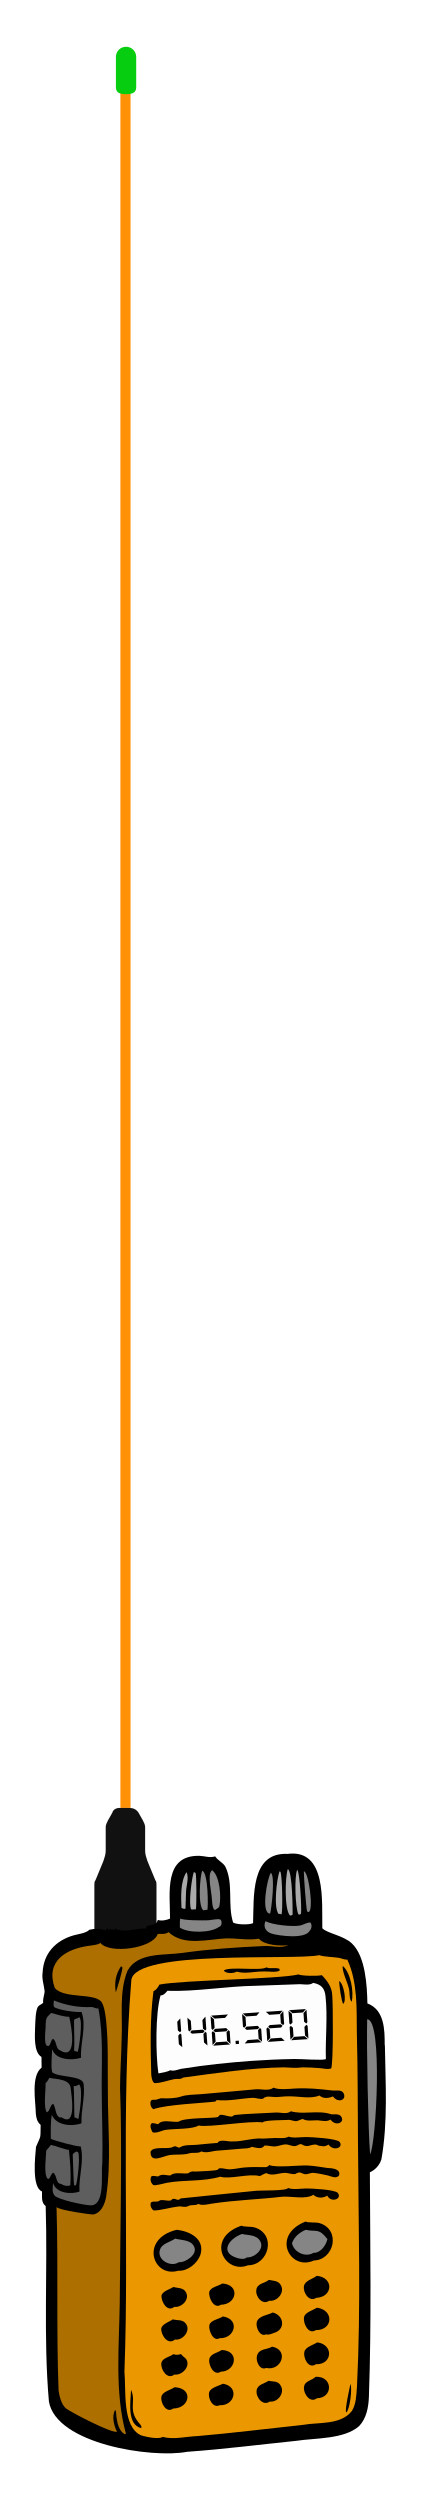
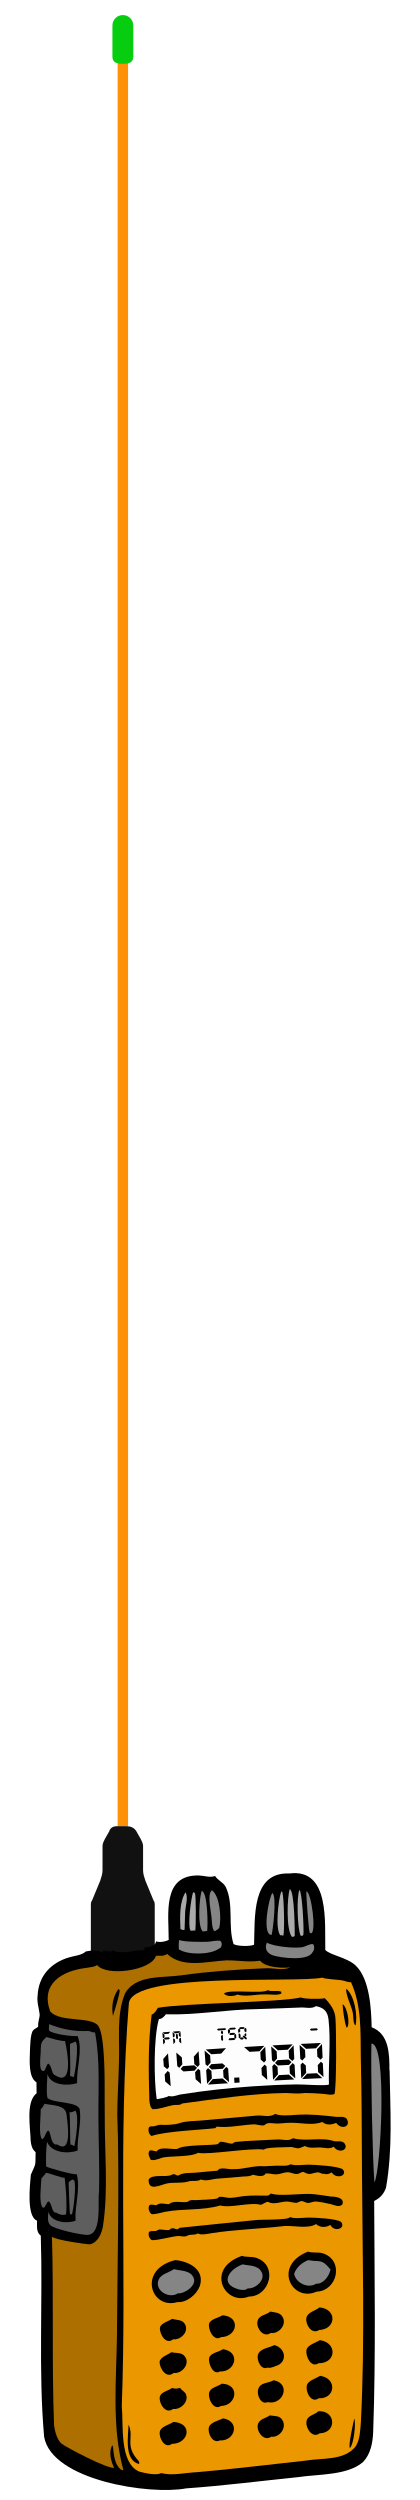
- <svg xmlns="http://www.w3.org/2000/svg" id="Layer_1" version="1.1" viewBox="0 0 700 4164.6" width="700" height="4165">
+ <svg xmlns="http://www.w3.org/2000/svg" id="Layer_1" width=".84in" height="5in" version="1.1" viewBox="0 0 60.504 360">
  <defs>
    <style>
-       .st0 { fill: #111; }
-       .st1 { fill: #fefdfd; }
-       .st2 { fill: #ff9106; }
-       .st3 { fill: #06cd0f; }
-       .st4 { fill: #606060; }
-       .st5 { fill: #ad6f00; }
-       .st6 { fill: #eb9700; }
-       .st7 { fill: #858585; }
-       .st8 { fill: #abaaaa; }
-       .st9 { fill: #5e5e5e; }
+       .st0 {
+         fill: #111;
+       }
+ 
+       .st1 {
+         fill: #fefdfd;
+       }
+ 
+       .st2 {
+         fill: #ff9106;
+       }
+ 
+       .st3 {
+         fill: #06cd0f;
+       }
+ 
+       .st4 {
+         fill: #606060;
+       }
+ 
+       .st5 {
+         fill: #eb9700;
+       }
+ 
+       .st6 {
+         fill: #ad6f00;
+       }
+ 
+       .st7 {
+         fill: #858585;
+       }
+ 
+       .st8 {
+         fill: #5e5e5e;
+       }
+ 
+       .st9 {
+         fill: #abaaaa;
+       }
    </style>
  </defs>
  <g>
-     <rect class="st2" x="200.6" y="136" width="16.9" height="2875.8" />
-     <polygon class="st4" points="183.6 3218.8 183.6 3247 238.2 3247 238.2 3213.1 183.6 3216.9 183.6 3218.8" />
-     <path class="st3" d="M210,156.7h0c-9.4,0-16.9-1.9-16.9-11.3v-50.8c0-9.4,7.5-16.9,16.9-16.9h0c9.4,0,16.9,7.5,16.9,16.9v50.8c0,9.4-7.5,11.3-16.9,11.3Z" />
-     <path class="st0" d="M187.4,3019.3l-7.5,13.2c-1.9,3.8-3.8,7.5-3.8,11.3v39.5c0,5.6-1.9,11.3-3.8,16.9l-13.2,32c-1.9,1.9-1.9,5.6-1.9,7.5v79q0,1.9,1.9,1.9h99.7q1.9,0,1.9-1.9v-79c0-1.9,0-5.6-1.9-7.5l-13.2-32c-1.9-5.6-3.8-11.3-3.8-16.9v-39.5c0-3.8-1.9-7.5-3.8-11.3l-7.5-13.2c-3.8-5.6-9.4-7.5-15.1-7.5h-16.9c-3.8,0-9.4,1.9-11.3,7.5Z" />
+     <rect class="st2" x="16.947" y="7.283" width="1.503" height="255.725" />
+     <polygon class="st4" points="15.436 281.415 15.436 283.922 20.291 283.922 20.291 280.908 15.436 281.246 15.436 281.415" />
+     <path class="st3" d="M17.699,9.124h0c-.836,0-1.503-.169-1.503-1.005V3.602c0-.836.667-1.503,1.503-1.503h0c.836,0,1.503.667,1.503,1.503v4.517c0,.836-.667,1.005-1.503,1.005Z" />
+     <path class="st0" d="M15.774,263.675l-.667,1.174c-.169.338-.338.667-.338,1.005v3.512c0,.498-.169,1.005-.338,1.503l-1.174,2.846c-.169.169-.169.498-.169.667v7.025c0,.113.056.169.169.169h8.866c.113,0,.169-.056.169-.169v-7.025c0-.169,0-.498-.169-.667l-1.174-2.846c-.169-.498-.338-1.005-.338-1.503v-3.512c0-.338-.169-.667-.338-1.005l-.667-1.174c-.338-.498-.836-.667-1.343-.667h-1.503c-.338,0-.836.169-1.005.667h.018Z" />
  </g>
  <g>
-     <path d="M640.9,3406.9c.1-25.9-.5-58.8-28.8-69.4-.6-29.5-3.1-78.1-25.7-99.8-13.9-13.4-41-16.7-49.4-25.4-1.1-43.1,8-132.6-58.1-123.9-62-2.8-55.6,72.4-57.3,115.4-6.4,2.9-26.5,2.7-33.2-1-9.6-29.6.9-64.6-12.9-93-4-7.3-13.1-10.6-17-17.3-8.9,3-17.3-.6-26.2-.9-60.1-1.3-48.9,62.4-49,104.5-4.7,2.5-15.1,4.6-20.3,2.2,0,.1-.1.3-.2.4-2,9-12,8-19,10v4c-17-1-36,8-52,0,0,0-1,2-2,3-1-1-1-2-2-3,0,1-1,2-1,3l-3-3c-1,1-1,2-2,3-1-1-2-3-3-3s-2,3-3,3c-8-3-17.9-3-26.8-1,0,0,0,0,0,0-5.8,6-18.5,7.1-26.4,9.4-29.9,8.6-50.1,30-51.6,61.8-1.6,10.4,2.1,20.6,3.3,30.8.1,6.1-3.1,11.6-2.4,19.8-2.3,2.3-6.2,3.6-8.2,6-4.7,5.6-4.8,26.8-5.2,34.2-.3,13.9-2.8,41.9,10.6,50l.2,17.7c-18,14-10,55.6-9.6,76.9.8,7.4,2.1,13.4,8,18.6-.6,23.8,1.3,15.8-7.7,36.5-1.2,14.9-7.7,67.6,10,74.4.3,8.6-1.8,18.4,6.1,24.3,3.5,108.4-4.1,217.7,5.4,325.7,12.1,70.8,171.4,94.9,230.2,83.7,60.6-4.3,120.9-12,181.3-18.2,32.3-5,80-2.4,105.3-24.6,12.3-13,15.6-31.4,16.3-48.7,4.4-124.6,2.1-249.4,1.6-374.1,9.5-4.6,15.8-11.5,19.2-21.6,11.1-62.4,6.8-127.1,5.8-190.3Z" />
-     <path class="st6" d="M531.9,3257c5,2.7,25,3.2,32.3,4.5,4.7.8,9.7,3.5,14.4,2.9,17.4,37.7,15.4,80.9,15.9,121.6,1.6,61.4,1.5,122.5,1.9,183.8.7,135.4,5.1,271-1.7,406.3-1,13.2-1.2,28.7-8.4,40.3-18.6,23.8-54.6,18.5-81.4,23.2-54.3,5.8-122,14.2-175.9,18.7-19,.7-39.6,6.3-58,1.4-7,4.6-27.9-.2-35.7-2.5-32.3-14.1-25-76.4-28-106,8.1-217-5.9-436.9,11.5-652.7,6.4-51.1,271-32.3,313.4-41.4Z" />
-     <path d="M497.1,3289.2c5.4,2.6,32.4,3,39,1.2,9,9.2,16.9,19.8,17.4,33.4,1.4,15.7,1.9,113.1-1.7,121.9-6,2.3-12.8,0-19.1-.4-9.3-.7-19.1-1.3-28.4-1.3-10.5,1.5-21,.5-31.6,0-55.6.8-112.9,9.7-167.6,17-4.1,3.7-10.1,1.6-15.1,2.7-10.9,2.2-21.2,6.5-32.5,6.6-4.3-2.3-4.9-9.5-5.5-13.9-1.3-46.4-2.3-93.3,3.7-139.4,4.4-1.4,8-7,9.9-10.9,40.4-7.7,200.3-9,231.6-16.9Z" />
-     <path class="st1" d="M522,3303.3c13,2.6,18.9,8.7,20.3,22.2,3.8,34.6-.4,69.9.6,104.7-4.8,2.8-43.4-.5-53.1-.1-24.1.4-48.1,1.5-72.2,3.2-37.6,2.8-75.2,6.7-112.5,12.7-7,.6-14.8,5.2-21.6,2.8-4,2.7-13.8,4.2-18.8,5.2l-.9-.6c-4.3-29.5-5.3-98.5,3.7-129.3,4.6.4,8.8-4.3,11.3-7.6,48.1,1.6,98.9-7.8,147.5-8.4,0,0,69.2-2.5,69.2-2.5,8.5-.9,19,2.9,26.4-2.3Z" />
-     <path d="M455.7,3477.8c8.1,4,26.1,2.1,35.2,1.5,22.8-1.3,40.7.8,63.2,3.3,5.6.6,12.6-1.5,17.2,2.8,8.3,11.7-7.1,19.9-16.7,7-7,3.2-16.4,4.2-22.4-1.5-15.2,6.3-34.9,1-51.3,1.4-7.4-.2-14.7,1.2-22.1,1.2-6.8,0-15.2-2.9-20.4,2.6-3.9,1.8-12.8-1.6-17.4-1.3-20.4,1-39.3,5.9-59.9,3.7-.5.5-1.9,2.2-2.4,2.5-19.7,2.5-80.8,4.8-103.2,12.7-4.4-2.8-6-9.1-4.2-13.9,1.5-2.1,4-1.9,6.4-1.7,4.4,0,8.4-2.9,12.4-2.6,7.9.7,23.3,0,30.9-2.7,10-3.5,23.2-3.2,33.8-4.1,24.9-1.9,66.4-6.1,90.9-8.1,10.1-.9,21.7,3.6,30.4-2.9Z" />
-     <path d="M484.6,3517.2c20.2,6,46.6-2.4,67.1,5,5.4.5,11-1.2,15.7,2.5,9.3,11-8.4,18.7-16.7,6.3-6.6,4.3-14.4,1.7-21.6,1.2-8.5-.2-17.5,2.1-25-2.3-12.4,4.6-7.8,4.7-21.8,1.6-3.9.5-43.8,0-44.5,4.3-20.7-3.5-91.2,8.9-107,5.1-9.2,6.3-40.1,5.3-52.5,7-8,.3-16.2,6.5-24,4.4-2.4-4.4-5.6-10.6-1.8-15,3.4-1.2,7.6,1.1,11.2,1.4,6.3-9,24.1-2.5,34.1-4.2,8.5-7.2,59.8-5.3,65.2-7.8,1-.6,2.5-2.7,3.5-3.6,5.8-.5,11.1,2,16.8,2.8,5.1.7,3.7-1,7.5-2.5,16.7-2.1,50.6-2.9,68.6-4.1,8.3-.5,18,3.5,25.3-2.1Z" />
-     <path d="M480.5,3559.4c8.2,3,20.9.6,29.8.7,9.2.1,48.9,2.3,55.2,7.8,8,10.1-10.5,16.5-18.1,4.7-3.7,2.2-8,4-12.2,2.2-3.9.9-6.5-2.2-10.2-2.3-11.1,1.1-12.2,5.7-23.2-.6-4.2-.2-5.9,2.7-9.7,3.2-5.6.8-10.3-2.6-15.8-2.7-6.2-.1-12.1,3.1-18.3,3.4-6,.3-11.8-2.2-17.8-1.3-3.7,7-14.5,3-20.7,1.9-4.5,2.9-9.9,2.6-15.1,2.9-13.2,1.4-26.5,2.1-39.7,3.3-9.5,0-20.1,5.2-29.2,1.5-5,3.5-12.4,1.8-18.1,2.6-11.2,3.9-23.6,1.8-35.2,3.5-11.2,1.8-31.9,14.6-31.4-5.7,5.2-10.3,29-2.9,37.7-8.1,4.4-2.6,6.4,1.3,10.3,1.4,7.7-5.3,18.8-3.9,28-4.7,11.9-1,23.7-2.5,35.7-3.2,3.9-7.1,17.7-1.6,25.1-2.5,17.1.5,33.4-6.2,50.5-4.7,6.9-.1,13.7-.9,20.6-1,5.8,0,17.4,1.2,22-2.3Z" />
-     <path d="M294.4,3714.7c22.2,2.2,47.4,15.4,39.5,41.6-5.1,14.2-21.3,27.6-36.7,26.5-42.7,12.7-65.1-53.1-2.8-68.2Z" />
-     <path class="st7" d="M291.9,3729.3c9.7,3,25.9,1.5,31.3,13.1,7.2,12.8-14.2,27.3-25.3,26.2-12.6,8.9-35.7-2.9-31.8-19.3,2.6-12.1,17.4-13.9,25.8-20Z" />
-     <path d="M448.8,3606.7c9.6,5,49.4.2,63,.8,11.9.5,23,2.7,34.7,4.3,7.5,0,22,1.9,18.2,12.6-5,5.6-12.6,1.2-18.6-.3-7.3-1.7-16.4-3.6-23.8-4.3-4.5-.4-9.2,2.4-13.7,2.4-8.1-1.7-7.8-5.6-16.5-.6-4.4,1.2-11.9-1.7-16.7-1.8-9.7-.2-21.7,5.8-30.6.8-2.7-1.5-9.1,4-12.4,4.5-17.3-4.7-49.6,5.9-65.5,1.1-28.7,8.5-59.9,4.8-89.1,10.2-3.9.7-19.8,5.4-22.5,3.6-4-3.2-6.1-10.1-2.9-14.5,3.1-1.5,7.5.2,11,.3,6.6-5.1,13-1.6,20.6-1.7,6.3-6.6,21.4-2,29.8-3.7,4.6-3.7,6.7-3,12.5-2.8,7.1-.3,30.7-1.2,35.6-2.7,1.9-.6,1.7-2.6,4.5-2.8,5.5-.3,11.2,2,16.8,1.8,7.6-.3,15.6-2.3,23.2-3,12-1.1,23.6-.8,35.7-.6,3.4,0,4.4-1.4,6.8-3.7Z" />
-     <path d="M479.8,3645c8.4,3.3,21.6.8,30.5.8,9.1,0,46.1,1.7,52.3,7.2,8.3,10.3-11.2,17.3-17.4,4.7-7,4.5-17,4.7-23.1-1.4-12.6,8.2-36.2,2.2-51.5,3.2-39.3,4.6-79.5,5.6-118.7,11.7-5.6,1-16.2,3.5-21.3.3-5.5,3.5-11.7.7-16.9,3.6-5.2,2.9-11.1,0-16.6.7-12.1,1.3-30.4,6.9-41.2,6.6-4.1-2.8-6.4-8.6-4.4-13.3,3.4-2.4,6.8-.9,10.8-1.6,2.3-.4,4.1-2.3,6.5-2.4,4.8-.2,10.9,1.7,15.5.8,7.5-7.8,10.2,3.3,16.6-3.5,39.3-3.9,80.8-8.5,121.1-12.3,9.5-1.7,55.2.4,57.9-5.1Z" />
-     <path d="M402.1,3707.8c5.2,2.4,15.8.9,22.7,3.1,36.3,11.8,22.8,62.7-11.7,62.9-38.9,15.6-71.6-45.1-11-66Z" />
-     <path class="st7" d="M403.2,3721.6c10.3,2.5,24.5.8,30.5,12.4,7.2,13.1-10.2,27.6-22.5,26.6-3.4,3.7-10.8,2.5-15.2,1.3-31.2-9-14.7-32.7,7.2-40.3Z" />
-     <path d="M509,3700.9c5.1,2.5,16.8.6,23.6,2.7,35.7,11.2,24.1,61.2-9.7,62.2-39.7,18-71.9-41.9-13.8-64.9Z" />
-     <path class="st7" d="M509.2,3714.7c19.2,3.9,21.3-3.4,36.3,15.4-2.4,10.5-11.4,23.5-23.3,22.9-13.1,8.3-33-1-35.7-16.2,4.1-10.9,12.3-17.6,22.7-22.1Z" />
-     <path d="M528.2,3844.4c28.7,4,26.7,37.7-2.1,37.4-12.2,8.4-21.7-11.8-19.5-21.9,1.7-7.8,15.4-11.5,21.6-15.5Z" />
-     <path d="M290.9,3976.9c32.3,1.6,25.2,35.4-2.4,35.5-11.3,8.8-21.6-9.8-19.6-19.7,1.7-8.6,15.5-11.1,21.9-15.8Z" />
-     <path d="M527.7,3791.3c28.9,2.7,27.1,35.5-.8,36.7-11.6,7.8-22.2-8.5-20.6-19.1,1.4-9.7,14.6-12.1,21.3-17.5Z" />
-     <path d="M526,3959.5c28.8-1.2,29.6,35.2,1.9,35.8-11.2,8.9-22.6-7.6-21.5-18.2.8-11,13.2-11.2,19.5-17.6Z" />
-     <path d="M447.9,3798.1c6.9,1.5,15.5,1.1,19.6,8.2,8,12.4-5.6,28.5-19,26.5-11.2,8.2-23.1-6.9-21.5-17.9,1.4-11.3,13.9-10.8,20.9-16.8Z" />
-     <path d="M288.9,3921.8c3.8,1.8,8.9,1.1,12.8-.1,2,3.5,6.5,5.4,8.8,8.9,7.1,12.2-7.6,27.1-20.1,25.2-11.5,9.4-23-8.3-21.6-19,1.2-8.5,14.1-10.3,20.1-15Z" />
-     <path d="M528.6,3902.2c27.9,3.8,25.2,37.4-2.3,36.4-12.1,8.9-21.9-10.9-19.1-21.1,1.8-7.6,15.2-11.3,21.3-15.2Z" />
-     <path d="M454.4,3852.4c19,4.7,21.9,28.6,1.8,34.1-3.5,1.4-9,3.8-12.7,2.3-10.7,5-18-12.2-15.7-20.7,3.5-10.6,18.6-11.2,26.6-15.7Z" />
-     <path d="M447.4,3966.3c6.9,1.4,15.5-.2,19.8,7.3,8.3,12-4.1,29-17.8,27.2-11.6,8.3-23.9-7.7-21.8-19,1.7-9.6,13-10.8,19.8-15.6Z" />
-     <path d="M453.4,3909.3c28.9,5.7,15.2,41.2-9.9,35.5-10.7,4.9-18-11.8-15.3-20.5,3.4-12.3,16.7-9.5,25.2-15Z" />
-     <path d="M287.9,3863.9c7.3,2,16.6-.2,21.7,7.1,8.9,11.6-5.1,28.5-18.2,26.5-11.7,10.1-23-7.3-22.9-18,1.2-7.9,13.5-11.4,19.3-15.6Z" />
-     <path d="M369.4,3914.9c30.5,1.1,23.6,35.9-1.5,36.1-11.4,8-21-11-19.2-20.7,1.6-9.4,14.1-10.6,20.6-15.4Z" />
-     <path d="M370.1,3804.1c30.5,1.8,24.6,35-2.1,35.4-11.4,8-21.2-12.1-19.3-21.5,1.9-7.7,15.6-9.8,21.5-13.8Z" />
-     <path d="M371.6,3971.1c27.9,4.8,19.5,37.1-5.6,35.8-11.6,5.8-20.5-12.4-17.4-21.9,2.6-7.6,16.6-10.7,23-13.9Z" />
-     <path d="M371.3,3859c29.5,4.6,19.8,37.4-5.4,36.2-10.6,6.6-18.8-13.3-17.1-21.7,1.8-8.5,16.2-9.9,22.4-14.5Z" />
-     <path d="M288.8,3809.9c7.1,2.1,17.3.8,21.2,9.3,6.3,11.9-7.8,25.5-19.6,23.8-11.6,9.7-22.2-8.6-21.3-18.9,1.6-7.2,14-10.3,19.7-14.2Z" />
-     <path d="M444,3277.4c5.6,3.2,15-.4,21.7,2.5v3.1c-7.4,3.5-18.2.7-26.3,1.3-14.6-.4-30.9,4.5-45,.2-4.7,3.2-18.7,3.7-21.5-1.9,10-7.2,61.2,1.3,71-5.2Z" />
-     <path d="M571.1,3275.1c13.3,11.5,18.5,43.1,15,59l-.9.2c-4-6.4-2-15.3-4.2-22.5-2-9.1-11.7-28.6-9.9-36.6Z" />
-     <path d="M218.4,3981.4c9.4,21.3-7.2,33.2,15.9,58.4,1.4,2.1,1.5,2.9,1,5.3-24.5-6.2-17.6-44.6-17-63.7Z" />
-     <path d="M565,3300.3c7.2,3,13.3,33.8,6.6,38-3.2-6.7-6.3-29.7-6.6-38Z" />
-     <path d="M583.9,3971.4c3.2,7.2-1,42.6-6.9,47.5l-.4-.2c-2.2-4.8,5.7-40.1,7.3-47.3Z" />
-     <path class="st5" d="M280.7,3218.6c25.4,24,65.3,12,96.3,10.5,18.8-.2,35.4,3.5,54.5.6,8.2,11,37,12.5,49,10.7-13.2,5.9-26.6.8-40.2,1.5-45.7,2-91.4,5.1-136.8,11.5-30.2,4.3-73.9-1.4-91,29.5-14.4,35.4-8.1,74.8-9.8,112.1-.5,28-2.6,56.2-2.7,84.2,3.9,93.8-.1,262.1-.5,357.9-1,72.5-8.7,147.4,10.3,217.5l-2,.5c-12.2-6.7-13.7-26.1-14.7-38.4-.3-.9-.6-1.1-1.3-1.7-6.1,10.4-1.9,26,3.1,36.1-9.1,2.8-76.9-32.5-85.3-39.1-7.5-6.9-10.7-20-12-29.7-3.9-101.7-.4-203.7-3.4-305.5,5.3,5.5,56.6,12.4,60.8,12.4,13.4-2.3,19.3-16.8,21.7-28.7,9.1-59.1,2.7-119.7,3-179.2-.6-37.4,1-75.5-2.7-112.8-.9-9.3-2.8-26-8.1-33.8-13.3-15.2-61.3-4.5-77.6-22.8-16.1-44.9,18.8-65.7,58.5-70.6,5.4-1,13.2-1.2,17.5-4.6,15,19.1,87.5,9.1,95.2-14.5,2.1-1.7,12.1,1.5,18.2-3.4Z" />
-     <path d="M201.6,3275.7c1.1.4,1.6.9,2.3,1.7.3,6.9-8.8,34.5-10.9,41.8-2.7-16-.4-30.1,8.6-43.6Z" />
-     <path class="st9" d="M89.8,3332.5c20.1,8.3,41.6,12.1,63.3,11,4,.3,6.6,3.2,10.8,2.2,8.8,46,5,93.6,5.6,140.3.2,39.1,1.9,78.3,1,117.4-2.7,17.8,6.1,74.4-22.1,70.3-9.5-.4-51.6-9.4-57.2-15.8-5.1-5.8-3.3-14.3-2.8-21.4,4.8,17.4,30.1,19.5,44,14.5-1.6-24.9,8.2-50.6,2-75.4-4.9,1.3-45.8-10-49.7-12.6-.3-13.5-.4-26.8,1.5-40.2,6.8,18.2,34,20.3,49.6,14.4-1.1-22,6.3-43.4,3.5-65.7-2-14.4-42.6-10.3-52.4-19.4-2.4-10.3-.3-27.6,0-38.6,5.4,18.6,33.3,19.3,48.1,14.5-1.4-24.9,9.6-52.7.8-76.3-8.3,1.1-39.2-3.1-45.9-8.4-1.3-3.3-.5-7.3-.1-10.7Z" />
-     <path class="st7" d="M611.7,3364c26.4-1.2,15.1,207.5,4.9,224.8-3.1-35.2-6.1-181.3-4.9-224.8Z" />
-     <path class="st9" d="M82.3,3461.5c11.9,2.7,34.2,1.4,35.5,17.6,1.3,11.6,10.2,65.3-15,48.3-10.3,1.9-9.8-15.8-13.6-22l-1.6-.3c-4.4,3.4-4.3,11.4-9.4,13.9-6.3-7-1.8-38.1-2.3-48.7,2.8-2.1,4.7-5.9,6.4-8.9Z" />
-     <path class="st9" d="M85.4,3353.4c8.7,2.4,21,6.4,29.9,6.4,3.4,13.8,14.8,74.5-15.4,55.8-7.4-2.7-5-14.6-11.5-19.2-3.9,2-3.3,8.8-7.3,12-10.2,2.2-4.3-29-5.1-35.5.4-10.8,1.6-12.4,9.3-19.6Z" />
-     <path class="st9" d="M84.7,3573.3c6.7,1,25.7,8.5,30.1,8.1,2.1,20,3.8,39,2.3,59.1-4.5,2.1-11.3.7-15.1-2.3-9.5,0-6.7-14.7-13.4-18.7-3.8,1.9-3.9,7.8-7.7,10.4l-1.8-.5c-6.5-7.6-2.4-36.4-2-47.1,2.8-2.6,5.2-6.1,7.6-9.1Z" />
-     <path class="st7" d="M442.4,3200.4c10.8,6.4,45.3,9.7,57.8,7.3,4.9-.9,12.8-6.2,17.2-4.7,2.6,3.8,1.9,9.9-1.2,13.1-7.3,14.7-50.4,8.9-63,5.3-10.1-2.9-15.4-11.1-10.8-21.1Z" />
-     <path class="st7" d="M300.3,3196c6,3.5,37.7,3.3,46.3,3,4.5-.2,16.4-2.9,20.1-1.4,4,1.7,3,11.7-1.5,12.2-13.7,10.5-51.3,11-65.5,1.4-.1-5.1-.4-10.1.6-15.1Z" />
-     <path class="st7" d="M353.4,3115.6c13.1,9.6,15.3,45.1,12.1,59.7-1,3.6-4.5,4.3-7.1,6.5l-2-.9c-2.8-4.9-2.9-11.6-3.4-17.1-.1-10.5-8.5-41.8.3-48.2Z" />
-     <path class="st7" d="M336.8,3116.6c10.1,1.8,10.2,60.6,8.7,65.1-2.2-.4-4.7.5-6.9.7-9.3-8.5-5.4-56.3-1.8-65.8Z" />
-     <path class="st8" d="M479.5,3113.8c7.8,3,8.1,69.6,8,76-1,.7-3.2,1.3-4.4,1.4-9.9-11-7.8-65.7-3.7-77.4Z" />
-     <path class="st7" d="M451.3,3119.9c7.5,5.8.9,59.6-1.2,67.9-16.2.8-4.7-60.4,1.2-67.9Z" />
-     <path class="st8" d="M465.6,3117.4l1.8.9c2.9,9.5,3.8,65.5,1.6,71l-2.9-1.1-1.8.5c-9.1-10.5-3.1-58.7,1.3-71.2Z" />
-     <path class="st9" d="M132,3360.4c6.8,4.7-.6,53.9-2.7,58.1l-2.8-1.4c-1.6.1-1.7.2-3-.8,1-17.1-.3-34.3-.1-51.4,2-2.3,6.2-2.1,8.7-4.5Z" />
-     <path class="st9" d="M131.9,3472.5c6.9,7.3.7,48.2-1.2,56.9l-1.3.4-3-2h-2.3c-.6-1.3-.4-45.5-1.4-52.9,2.9,1.2,6.6-.9,9.1-2.4Z" />
-     <path class="st8" d="M322.9,3118.6c1.1.4,2.1,1.1,3,1.7,1.7,4.8,1.7,55.5.4,60.6-2.8-.7-5.2.9-7.9-.2-4.5-8.8.9-52,4.5-62.1Z" />
-     <path class="st8" d="M495.1,3114.9c4.5,3,7.6,65.3,6.4,72.6-.5,2.1-2.8,2.3-4.5,1.5-5.2-11.5-6.8-62.7-1.9-74.1Z" />
-     <path class="st7" d="M506.2,3117.5c8.1-.4,17.1,67.8,7.5,67.8l-2-1c-1.6-3.5-5.7-59.7-5.5-66.8Z" />
-     <path class="st8" d="M310.6,3118.8c5,8.6-.7,23.8-.7,33.7-.5,9.1-.3,18.2-.9,27.2-2,.7-4.9-.2-6.7-1.4-.7-18.3-2-43.3,8.3-59.5Z" />
-     <path class="st9" d="M127.4,3584.1l2.8,1.4c3.7,8.7-1.3,49.3-3.7,55.1h-2.9c-1.2-3-1.9-44.3-2.4-51.3,1.4-2.8,3.6-3.6,6.2-5.1Z" />
+     <path d="M56.1,298.141c.009-2.303-.044-5.229-2.561-6.171-.053-2.623-.276-6.945-2.285-8.875-1.236-1.192-3.646-1.485-4.393-2.259-.098-3.833.711-11.791-5.166-11.018-5.513-.249-4.944,6.438-5.095,10.262-.569.258-2.356.24-2.952-.089-.854-2.632.08-5.744-1.147-8.27-.356-.649-1.165-.943-1.512-1.538-.791.267-1.538-.053-2.33-.08-5.344-.116-4.348,5.549-4.357,9.292-.418.222-1.343.409-1.805.196,0,.009-.009.027-.018.036-.178.8-1.067.711-1.69.889v.356c-1.512-.089-3.201.711-4.624,0,0,0-.089.178-.178.267-.089-.089-.089-.178-.178-.267,0,.089-.089.178-.089.267l-.267-.267c-.089.089-.089.178-.178.267-.089-.089-.178-.267-.267-.267s-.178.267-.267.267c-.711-.267-1.592-.267-2.383-.089h0c-.516.534-1.645.631-2.348.836-2.659.765-4.455,2.668-4.588,5.495-.142.925.187,1.832.293,2.739.009.542-.276,1.032-.213,1.761-.205.205-.551.32-.729.534-.418.498-.427,2.383-.462,3.041-.027,1.236-.249,3.726.943,4.446l.018,1.574c-1.601,1.245-.889,4.944-.854,6.838.071.658.187,1.192.711,1.654-.053,2.116.116,1.405-.685,3.246-.107,1.325-.685,6.011.889,6.616.027.765-.16,1.636.542,2.161.311,9.639-.365,19.359.48,28.962,1.076,6.296,15.241,8.439,20.47,7.443,5.389-.382,10.751-1.067,16.122-1.618,2.872-.445,7.114-.213,9.364-2.188,1.094-1.156,1.387-2.792,1.449-4.331.391-11.08.187-22.177.142-33.266.845-.409,1.405-1.023,1.707-1.921.987-5.549.605-11.302.516-16.922l-.027-.009Z" />
+     <path class="st5" d="M46.408,284.811c.445.24,2.223.285,2.872.4.418.071.863.311,1.28.258,1.547,3.352,1.369,7.194,1.414,10.813.142,5.46.133,10.893.169,16.344.062,12.04.454,24.098-.151,36.129-.089,1.174-.107,2.552-.747,3.584-1.654,2.116-4.855,1.645-7.238,2.063-4.829.516-10.849,1.263-15.642,1.663-1.69.062-3.521.56-5.158.124-.622.409-2.481-.018-3.175-.222-2.872-1.254-2.223-6.794-2.49-9.426.72-19.296-.525-38.85,1.023-58.04.569-4.544,24.098-2.872,27.868-3.681l-.027-.009Z" />
+     <path d="M43.313,287.675c.48.231,2.881.267,3.468.107.8.818,1.503,1.761,1.547,2.97.124,1.396.169,10.057-.151,10.84-.534.205-1.138,0-1.698-.036-.827-.062-1.698-.116-2.525-.116-.934.133-1.867.044-2.81,0-4.944.071-10.039.863-14.903,1.512-.365.329-.898.142-1.343.24-.969.196-1.885.578-2.89.587-.382-.205-.436-.845-.489-1.236-.116-4.126-.205-8.297.329-12.396.391-.124.711-.622.88-.969,3.592-.685,17.811-.8,20.595-1.503h-.009Z" />
+     <path class="st1" d="M45.527,288.929c1.156.231,1.681.774,1.805,1.974.338,3.077-.036,6.216.053,9.31-.427.249-3.859-.044-4.722-.009-2.143.036-4.277.133-6.42.285-3.344.249-6.687.596-10.004,1.129-.622.053-1.316.462-1.921.249-.356.24-1.227.373-1.672.462l-.08-.053c-.382-2.623-.471-8.759.329-11.498.409.036.783-.382,1.005-.676,4.277.142,8.794-.694,13.116-.747l6.153-.222c.756-.08,1.69.258,2.348-.205h.009Z" />
+     <path d="M39.632,304.446c.72.356,2.321.187,3.13.133,2.027-.116,3.619.071,5.62.293.498.053,1.12-.133,1.529.249.738,1.04-.631,1.77-1.485.622-.622.285-1.458.373-1.992-.133-1.352.56-3.103.089-4.562.124-.658-.018-1.307.107-1.965.107-.605,0-1.352-.258-1.814.231-.347.16-1.138-.142-1.547-.116-1.814.089-3.495.525-5.326.329-.044.044-.169.196-.213.222-1.752.222-7.185.427-9.177,1.129-.391-.249-.534-.809-.373-1.236.133-.187.356-.169.569-.151.391,0,.747-.258,1.103-.231.702.062,2.072,0,2.748-.24.889-.311,2.063-.285,3.006-.365,2.214-.169,5.904-.542,8.083-.72.898-.08,1.93.32,2.703-.258l-.036.009Z" />
+     <path d="M42.201,307.949c1.796.534,4.144-.213,5.967.445.48.044.978-.107,1.396.222.827.978-.747,1.663-1.485.56-.587.382-1.28.151-1.921.107-.756-.018-1.556.187-2.223-.205-1.103.409-.694.418-1.939.142-.347.044-3.895,0-3.957.382-1.841-.311-8.11.791-9.515.454-.818.56-3.566.471-4.668.622-.711.027-1.441.578-2.134.391-.213-.391-.498-.943-.16-1.334.302-.107.676.098.996.124.56-.8,2.143-.222,3.032-.373.756-.64,5.318-.471,5.798-.694.089-.053.222-.24.311-.32.516-.044.987.178,1.494.249.454.062.329-.089.667-.222,1.485-.187,4.5-.258,6.1-.365.738-.044,1.601.311,2.25-.187h-.009Z" />
+     <path d="M41.837,311.702c.729.267,1.858.053,2.65.062.818.009,4.348.205,4.909.694.711.898-.934,1.467-1.61.418-.329.196-.711.356-1.085.196-.347.08-.578-.196-.907-.205-.987.098-1.085.507-2.063-.053-.373-.018-.525.24-.863.285-.498.071-.916-.231-1.405-.24-.551-.009-1.076.276-1.627.302-.534.027-1.049-.196-1.583-.116-.329.622-1.289.267-1.841.169-.4.258-.88.231-1.343.258-1.174.124-2.356.187-3.53.293-.845,0-1.787.462-2.597.133-.445.311-1.103.16-1.61.231-.996.347-2.099.16-3.13.311-.996.16-2.837,1.298-2.792-.507.462-.916,2.579-.258,3.352-.72.391-.231.569.116.916.124.685-.471,1.672-.347,2.49-.418,1.058-.089,2.107-.222,3.175-.285.347-.631,1.574-.142,2.232-.222,1.521.044,2.97-.551,4.491-.418.614-.009,1.218-.08,1.832-.089.516,0,1.547.107,1.956-.205h-.018Z" />
+     <path d="M25.288,325.512c1.974.196,4.215,1.369,3.512,3.699-.454,1.263-1.894,2.454-3.263,2.356-3.797,1.129-5.789-4.722-.249-6.065v.009Z" />
+     <path class="st7" d="M25.066,326.81c.863.267,2.303.133,2.783,1.165.64,1.138-1.263,2.428-2.25,2.33-1.12.791-3.175-.258-2.828-1.716.231-1.076,1.547-1.236,2.294-1.778Z" />
+     <path d="M39.018,315.908c.854.445,4.393.018,5.602.071,1.058.044,2.045.24,3.086.382.667,0,1.956.169,1.618,1.12-.445.498-1.12.107-1.654-.027-.649-.151-1.458-.32-2.116-.382-.4-.036-.818.213-1.218.213-.72-.151-.694-.498-1.467-.053-.391.107-1.058-.151-1.485-.16-.863-.018-1.93.516-2.721.071-.24-.133-.809.356-1.103.4-1.538-.418-4.411.525-5.824.098-2.552.756-5.326.427-7.923.907-.347.062-1.761.48-2.001.32-.356-.285-.542-.898-.258-1.289.276-.133.667.018.978.027.587-.454,1.156-.142,1.832-.151.56-.587,1.903-.178,2.65-.329.409-.329.596-.267,1.112-.249.631-.027,2.73-.107,3.166-.24.169-.053.151-.231.4-.249.489-.027.996.178,1.494.16.676-.027,1.387-.205,2.063-.267,1.067-.098,2.099-.071,3.175-.053.302,0,.391-.124.605-.329l-.009.009Z" />
+     <path d="M41.775,319.314c.747.293,1.921.071,2.712.071.809,0,4.099.151,4.651.64.738.916-.996,1.538-1.547.418-.622.4-1.512.418-2.054-.124-1.12.729-3.219.196-4.58.285-3.495.409-7.069.498-10.555,1.04-.498.089-1.441.311-1.894.027-.489.311-1.04.062-1.503.32-.462.258-.987,0-1.476.062-1.076.116-2.703.614-3.664.587-.365-.249-.569-.765-.391-1.183.302-.213.605-.08.96-.142.205-.036.365-.205.578-.213.427-.018.969.151,1.378.071.667-.694.907.293,1.476-.311,3.495-.347,7.185-.756,10.769-1.094.845-.151,4.909.036,5.149-.454h-.009Z" />
+     <path d="M34.865,324.898c.462.213,1.405.08,2.019.276,3.228,1.049,2.027,5.575-1.04,5.593-3.459,1.387-6.367-4.01-.978-5.869Z" />
+     <path class="st7" d="M34.963,326.125c.916.222,2.179.071,2.712,1.103.64,1.165-.907,2.454-2.001,2.365-.302.329-.96.222-1.352.116-2.774-.8-1.307-2.908.64-3.584Z" />
+     <path d="M44.371,324.284c.454.222,1.494.053,2.099.24,3.175.996,2.143,5.442-.863,5.531-3.53,1.601-6.394-3.726-1.227-5.771h-.009Z" />
+     <path class="st7" d="M44.389,325.512c1.707.347,1.894-.302,3.228,1.369-.213.934-1.014,2.09-2.072,2.036-1.165.738-2.934-.089-3.175-1.441.365-.969,1.094-1.565,2.019-1.965h0Z" />
+     <path d="M46.079,337.045c2.552.356,2.374,3.352-.187,3.326-1.085.747-1.93-1.049-1.734-1.947.151-.694,1.369-1.023,1.921-1.378Z" />
+     <path d="M24.977,348.827c2.872.142,2.241,3.148-.213,3.157-1.005.783-1.921-.871-1.743-1.752.151-.765,1.378-.987,1.947-1.405h.009Z" />
+     <path d="M46.034,332.323c2.57.24,2.41,3.157-.071,3.263-1.032.694-1.974-.756-1.832-1.698.124-.863,1.298-1.076,1.894-1.556l.009-.009Z" />
+     <path d="M45.883,347.28c2.561-.107,2.632,3.13.169,3.183-.996.791-2.01-.676-1.912-1.618.071-.978,1.174-.996,1.734-1.565h.009Z" />
+     <path d="M38.938,332.928c.614.133,1.378.098,1.743.729.711,1.103-.498,2.534-1.69,2.356-.996.729-2.054-.614-1.912-1.592.124-1.005,1.236-.96,1.858-1.494Z" />
+     <path d="M24.799,343.927c.338.16.791.098,1.138-.009.178.311.578.48.783.791.631,1.085-.676,2.41-1.787,2.241-1.023.836-2.045-.738-1.921-1.69.107-.756,1.254-.916,1.787-1.334h0Z" />
+     <path d="M46.114,342.185c2.481.338,2.241,3.326-.205,3.237-1.076.791-1.947-.969-1.698-1.876.16-.676,1.352-1.005,1.894-1.352l.009-.009Z" />
+     <path d="M39.516,337.756c1.69.418,1.947,2.543.16,3.032-.311.124-.8.338-1.129.205-.951.445-1.601-1.085-1.396-1.841.311-.943,1.654-.996,2.365-1.396h0Z" />
+     <path d="M38.894,347.885c.614.124,1.378-.018,1.761.649.738,1.067-.365,2.579-1.583,2.419-1.032.738-2.125-.685-1.939-1.69.151-.854,1.156-.96,1.761-1.387v.009Z" />
+     <path d="M39.427,342.816c2.57.507,1.352,3.664-.88,3.157-.951.436-1.601-1.049-1.361-1.823.302-1.094,1.485-.845,2.241-1.334h0Z" />
+     <path d="M24.71,338.779c.649.178,1.476-.018,1.93.631.791,1.032-.454,2.534-1.618,2.356-1.04.898-2.045-.649-2.036-1.601.107-.702,1.2-1.014,1.716-1.387h.009Z" />
+     <path d="M31.958,343.314c2.712.098,2.099,3.192-.133,3.21-1.014.711-1.867-.978-1.707-1.841.142-.836,1.254-.943,1.832-1.369h.009Z" />
+     <path d="M32.02,333.461c2.712.16,2.188,3.112-.187,3.148-1.014.711-1.885-1.076-1.716-1.912.169-.685,1.387-.871,1.912-1.227l-.009-.009Z" />
+     <path d="M32.153,348.311c2.481.427,1.734,3.299-.498,3.183-1.032.516-1.823-1.103-1.547-1.947.231-.676,1.476-.951,2.045-1.236h0Z" />
+     <path d="M32.127,338.343c2.623.409,1.761,3.326-.48,3.219-.943.587-1.672-1.183-1.521-1.93.16-.756,1.441-.88,1.992-1.289h.009Z" />
+     <path d="M24.79,333.977c.631.187,1.538.071,1.885.827.56,1.058-.694,2.268-1.743,2.116-1.032.863-1.974-.765-1.894-1.681.142-.64,1.245-.916,1.752-1.263h0Z" />
+     <path d="M38.591,286.626c.498.285,1.334-.036,1.93.222v.276c-.658.311-1.618.062-2.339.116-1.298-.036-2.748.4-4.002.018-.418.285-1.663.329-1.912-.169.889-.64,5.442.116,6.314-.462h.009Z" />
+     <path d="M49.893,286.421c1.183,1.023,1.645,3.833,1.334,5.246l-.08.018c-.356-.569-.178-1.361-.373-2.001-.178-.809-1.04-2.543-.88-3.255v-.009Z" />
+     <path d="M18.53,349.227c.836,1.894-.64,2.952,1.414,5.193.124.187.133.258.089.471-2.179-.551-1.565-3.966-1.512-5.664h.009Z" />
+     <path d="M49.351,288.662c.64.267,1.183,3.006.587,3.379-.285-.596-.56-2.641-.587-3.379Z" />
+     <path d="M51.032,348.338c.285.64-.089,3.788-.614,4.224l-.036-.018c-.196-.427.507-3.566.649-4.206h0Z" />
+     <path class="st6" d="M24.07,281.397c2.259,2.134,5.807,1.067,8.563.934,1.672-.018,3.148.311,4.846.053.729.978,3.29,1.112,4.357.951-1.174.525-2.365.071-3.575.133-4.064.178-8.128.454-12.165,1.023-2.685.382-6.571-.124-8.092,2.623-1.28,3.148-.72,6.651-.871,9.968-.044,2.49-.231,4.997-.24,7.487.347,8.341-.009,23.307-.044,31.826-.089,6.447-.774,13.107.916,19.341l-.178.044c-1.085-.596-1.218-2.321-1.307-3.415-.027-.08-.053-.098-.116-.151-.542.925-.169,2.312.276,3.21-.809.249-6.838-2.89-7.585-3.477-.667-.614-.951-1.778-1.067-2.641-.347-9.043-.036-18.114-.302-27.166.471.489,5.033,1.103,5.407,1.103,1.192-.205,1.716-1.494,1.93-2.552.809-5.255.24-10.644.267-15.935-.053-3.326.089-6.714-.24-10.031-.08-.827-.249-2.312-.72-3.006-1.183-1.352-5.451-.4-6.9-2.027-1.432-3.993,1.672-5.842,5.202-6.278.48-.089,1.174-.107,1.556-.409,1.334,1.698,7.781.809,8.465-1.289.187-.151,1.076.133,1.618-.302v-.018Z" />
+     <path d="M17.036,286.474c.098.036.142.08.205.151.027.614-.783,3.068-.969,3.717-.24-1.423-.036-2.677.765-3.877v.009Z" />
+     <path class="st8" d="M7.095,291.525c1.787.738,3.699,1.076,5.629.978.356.027.587.285.96.196.783,4.09.445,8.323.498,12.476.018,3.477.169,6.963.089,10.44-.24,1.583.542,6.616-1.965,6.251-.845-.036-4.588-.836-5.086-1.405-.454-.516-.293-1.272-.249-1.903.427,1.547,2.677,1.734,3.913,1.289-.142-2.214.729-4.5.178-6.705-.436.116-4.073-.889-4.419-1.12-.027-1.2-.036-2.383.133-3.575.605,1.618,3.023,1.805,4.411,1.28-.098-1.956.56-3.859.311-5.842-.178-1.28-3.788-.916-4.66-1.725-.213-.916-.027-2.454,0-3.432.48,1.654,2.961,1.716,4.277,1.289-.124-2.214.854-4.686.071-6.785-.738.098-3.486-.276-4.082-.747-.116-.293-.044-.649-.009-.951v-.009Z" />
+     <path class="st7" d="M53.504,294.326c2.348-.107,1.343,18.452.436,19.99-.276-3.13-.542-16.122-.436-19.99Z" />
+     <path class="st8" d="M6.428,302.996c1.058.24,3.041.124,3.157,1.565.116,1.032.907,5.807-1.334,4.295-.916.169-.871-1.405-1.209-1.956l-.142-.027c-.391.302-.382,1.014-.836,1.236-.56-.622-.16-3.388-.205-4.331.249-.187.418-.525.569-.791v.009Z" />
+     <path class="st8" d="M6.703,293.384c.774.213,1.867.569,2.659.569.302,1.227,1.316,6.625-1.369,4.962-.658-.24-.445-1.298-1.023-1.707-.347.178-.293.783-.649,1.067-.907.196-.382-2.579-.454-3.157.036-.96.142-1.103.827-1.743l.009.009Z" />
+     <path class="st8" d="M6.641,312.938c.596.089,2.285.756,2.677.72.187,1.778.338,3.468.205,5.255-.4.187-1.005.062-1.343-.205-.845,0-.596-1.307-1.192-1.663-.338.169-.347.694-.685.925l-.16-.044c-.578-.676-.213-3.237-.178-4.188.249-.231.462-.542.676-.809v.009Z" />
+     <path class="st7" d="M38.449,279.778c.96.569,4.028.863,5.14.649.436-.08,1.138-.551,1.529-.418.231.338.169.88-.107,1.165-.649,1.307-4.482.791-5.602.471-.898-.258-1.369-.987-.96-1.876v.009Z" />
+     <path class="st7" d="M25.813,279.387c.534.311,3.352.293,4.117.267.4-.018,1.458-.258,1.787-.124.356.151.267,1.04-.133,1.085-1.218.934-4.562.978-5.824.124-.009-.454-.036-.898.053-1.343v-.009Z" />
+     <path class="st7" d="M30.535,272.238c1.165.854,1.361,4.01,1.076,5.309-.089.32-.4.382-.631.578l-.178-.08c-.249-.436-.258-1.032-.302-1.521-.009-.934-.756-3.717.027-4.286h.009Z" />
+     <path class="st7" d="M29.059,272.327c.898.16.907,5.389.774,5.789-.196-.036-.418.044-.614.062-.827-.756-.48-5.006-.16-5.851h0Z" />
+     <path class="st9" d="M41.748,272.078c.694.267.72,6.189.711,6.758-.089.062-.285.116-.391.124-.88-.978-.694-5.842-.329-6.883h.009Z" />
+     <path class="st7" d="M39.24,272.62c.667.516.08,5.3-.107,6.038-1.441.071-.418-5.371.107-6.038Z" />
+     <path class="st9" d="M40.512,272.398l.16.08c.258.845.338,5.824.142,6.314l-.258-.098-.16.044c-.809-.934-.276-5.22.116-6.331v-.009Z" />
+     <path class="st8" d="M10.847,294.006c.605.418-.053,4.793-.24,5.166l-.249-.124c-.142.009-.151.018-.267-.071.089-1.521-.027-3.05-.009-4.571.178-.205.551-.187.774-.4h-.009Z" />
+     <path class="st8" d="M10.838,303.974c.614.649.062,4.286-.107,5.06l-.116.036-.267-.178h-.205c-.053-.116-.036-4.046-.124-4.704.258.107.587-.08.809-.213h.009Z" />
+     <path class="st9" d="M27.823,272.505c.098.036.187.098.267.151.151.427.151,4.935.036,5.389-.249-.062-.462.08-.702-.018-.4-.783.08-4.624.4-5.522Z" />
+     <path class="st9" d="M43.135,272.176c.4.267.676,5.807.569,6.456-.044.187-.249.205-.4.133-.462-1.023-.605-5.575-.169-6.589Z" />
+     <path class="st7" d="M44.122,272.407c.72-.036,1.521,6.029.667,6.029l-.178-.089c-.142-.311-.507-5.309-.489-5.94Z" />
+     <path class="st9" d="M26.729,272.522c.445.765-.062,2.116-.062,2.997-.044.809-.027,1.618-.08,2.419-.178.062-.436-.018-.596-.124-.062-1.627-.178-3.85.738-5.291h0Z" />
+     <path class="st8" d="M10.438,313.898l.249.124c.329.774-.116,4.384-.329,4.9h-.258c-.107-.267-.169-3.939-.213-4.562.124-.249.32-.32.551-.454v-.009Z" />
    <g>
-       <path d="M296.3,3382.4l-1-14.3,5-5.7,1.5,21.1-1.9,2.1-3.6-3.1ZM302.2,3389.5l1.5,21-5.7-5-1-14.3,3.1-3.6,2.1,1.9Z" />
-       <path d="M313.7,3382.5l-1.5-21.1,5.7,5,1,14.3-3.1,3.6-2.1-1.9ZM338,3381.2l2.9,2.5-2.5,2.9-18.7,1.3-2.8-2.5,2.5-2.9,18.7-1.3ZM338.2,3379.5l-1-14.3,5-5.7,1.5,21.1-1.8,2.1-3.6-3.1ZM344.1,3386.6l1.5,21-5.7-5-1-14.3,3.2-3.6,2.1,1.9Z" />
-       <path d="M352.3,3379.9l-1.5-21.1,5.7,5,1,14.3-3.1,3.6-2.1-1.9ZM379.8,3355.9l-4.9,5.7-17.4,1.2-5.7-5,28-1.9ZM358.2,3386.9l1,14.3-5,5.7-1.4-21,1.9-2.2,3.6,3.1ZM383.2,3406l-28,1.9,4.9-5.7,17.4-1.2,5.7,5ZM376.7,3378.6l2.9,2.5-2.5,2.9-18.7,1.3-2.8-2.5,2.5-2.9,18.7-1.3ZM382.7,3383.9l1.4,21-5.7-5-1-14.3,3.2-3.6,2.1,1.9Z" />
-       <path d="M392.8,3405.3l-.4-5.4,5.4-.4.4,5.4-5.4.4Z" />
-       <path d="M404.8,3376.3l-1.5-21.1,5.7,5,1,14.3-3.1,3.6-2.1-1.9ZM432.3,3352.3l-4.9,5.7-17.4,1.2-5.7-5,28-1.9ZM435.7,3402.3l-28,1.9,4.9-5.7,17.4-1.2,5.7,5ZM429.2,3374.9l2.9,2.5-2.5,2.9-18.7,1.3-2.8-2.5,2.5-2.9,18.7-1.3ZM435.2,3380.3l1.4,21-5.7-5-1-14.3,3.2-3.6,2.1,1.9Z" />
-       <path d="M470.9,3349.6l-4.9,5.7-17.4,1.2-5.7-5,28-1.9ZM449.3,3380.6l1,14.3-5,5.7-1.4-21,1.9-2.2,3.6,3.1ZM474.3,3399.7l-28,1.9,4.9-5.7,17.4-1.2,5.7,5ZM467.8,3372.3l2.9,2.5-2.5,2.9-18.7,1.3-2.8-2.5,2.5-2.9,18.7-1.3ZM467.9,3370.5l-1-14.3,5-5.7,1.5,21.1-1.8,2.1-3.6-3.1Z" />
-       <path d="M487.3,3369.2l-3.1,3.6-2.1-1.9-1.5-21.1,5.7,5,1,14.3ZM509.5,3346.9l-4.9,5.7-17.4,1.2-5.7-5,28-1.9ZM488.9,3392.3l-5,5.7-1.4-21,1.9-2.2,3.6,3.1,1,14.3ZM513,3397l-28,1.9,4.9-5.7,17.4-1.2,5.7,5ZM512,3368.9l-1.8,2.1-3.6-3.1-1-14.3,5-5.7,1.5,21.1ZM513.9,3395.9l-5.7-5-1-14.3,3.2-3.6,2.1,1.9,1.4,21Z" />
+       <g>
+         <path d="M23.595,297.537c-.026-.334-.051-.669-.077-1.004.229-.266.458-.531.687-.796.049.651.099,1.301.148,1.951-.091.106-.183.212-.274.318-.17-.146-.341-.291-.511-.437.009-.011.018-.022.027-.032ZM24.445,298.513c.049.651.098,1.301.147,1.951-.265-.228-.53-.455-.795-.683-.026-.335-.051-.67-.077-1.005.146-.17.292-.339.438-.509.106.091.213.182.319.273-.011-.009-.021-.018-.032-.028Z" />
+         <path d="M25.538,297.57c-.048-.651-.097-1.301-.145-1.951.266.228.532.456.798.685.025.335.049.67.074,1.005-.147.169-.294.339-.44.508-.106-.091-.212-.183-.319-.274.011.009.021.018.032.027ZM27.977,297.453c.138.119.275.238.413.357-.12.137-.239.274-.359.412-.534.037-1.068.075-1.602.114-.138-.119-.276-.237-.414-.356.119-.137.238-.275.358-.412.534-.039,1.069-.077,1.603-.115ZM27.989,297.215c-.024-.335-.048-.67-.071-1.005.23-.264.461-.527.692-.791.046.651.091,1.301.137,1.952-.092.105-.184.211-.276.316-.169-.147-.339-.293-.508-.44.009-.01.018-.021.028-.032ZM28.834,298.196c.045.651.09,1.302.136,1.952-.264-.229-.528-.458-.792-.688-.024-.335-.047-.67-.071-1.005.147-.169.294-.337.441-.506.106.092.212.183.317.275-.011-.009-.021-.019-.032-.028Z" />
+         <path d="M29.606,297.281c-.045-.651-.089-1.302-.134-1.952.265.23.53.459.795.689.023.345.047.69.07,1.035-.148.169-.296.337-.443.505-.106-.092-.211-.184-.317-.276.01,0,.02-.001.03-.002ZM30.45,298.294c.023.345.046.69.07,1.035-.23.263-.46.526-.69.79-.044-.651-.089-1.302-.133-1.952.092-.105.184-.211.277-.316.169.147.338.295.507.441-.01,0-.02,0-.03.002ZM32.56,294.977c-.232.262-.465.524-.696.788-.476.031-.953.062-1.429.094-.265-.23-.53-.459-.795-.689.983-.067,1.966-.132,2.95-.195-.01,0-.02.001-.03.002ZM32.886,300.036c-.977.062-1.953.127-2.93.193.23-.263.46-.527.69-.79.474-.032.948-.063,1.422-.094.263.231.526.461.788.692.01,0,.02-.001.03-.002ZM32.046,297.179c.137.12.274.239.411.36-.12.136-.241.273-.361.41-.534.034-1.069.07-1.603.105-.137-.12-.275-.239-.412-.359.12-.136.24-.273.36-.41.535-.036,1.07-.071,1.604-.106ZM32.87,297.928c.042.651.083,1.302.125,1.953-.262-.231-.525-.461-.788-.692-.022-.335-.044-.671-.065-1.006.148-.168.296-.336.444-.504.105.093.211.184.316.277-.011-.009-.021-.019-.032-.028Z" />
+         <path d="M33.774,299.98c-.015-.247-.031-.493-.046-.74.247-.015.494-.031.741-.046.015.247.03.493.046.74-.247.015-.493.03-.74.046Z" />
+         <path d="M38.077,294.645c-.234.261-.469.522-.703.782-.477.027-.953.055-1.43.083-.263-.232-.526-.464-.79-.695.984-.06,1.968-.117,2.953-.172-.01,0-.02.002-.03.002ZM37.562,296.605c-.02-.345-.04-.69-.06-1.036.234-.261.468-.522.703-.782.037.651.074,1.302.111,1.954-.094.104-.187.209-.281.313-.168-.149-.335-.298-.503-.447.01,0,.02,0,.03-.001ZM38.394,297.597c.037.651.074,1.303.11,1.954-.261-.233-.522-.466-.783-.698-.019-.336-.039-.671-.058-1.006.149-.167.299-.333.448-.5.105.093.209.186.314.279-.01-.01-.021-.018-.031-.028Z" />
+         <path d="M39.179,296.692c-.036-.651-.073-1.303-.109-1.954.262.233.525.467.786.699.019.345.038.691.057,1.036-.15.167-.3.333-.45.5-.105-.094-.209-.187-.314-.28.01,0,.02-.001.03-.002ZM39.981,297.717c.019.345.038.691.056,1.036-.234.26-.467.521-.701.781-.036-.651-.072-1.302-.108-1.954.094-.104.187-.208.281-.312.167.149.334.298.501.448-.01,0-.02.001-.03.002ZM42.165,294.426c-.236.26-.472.519-.707.779-.477.025-.954.05-1.431.076-.262-.234-.524-.467-.786-.7.985-.053,1.969-.106,2.955-.156-.01,0-.02,0-.03.001ZM42.425,299.489c-.978.05-1.957.101-2.934.155.233-.26.467-.521.701-.781.475-.026.949-.051,1.424-.075.26.234.52.468.78.702.01,0,.02-.001.03-.001ZM41.592,296.622c.136.122.271.244.407.365-.122.135-.244.27-.367.405-.535.028-1.07.056-1.605.085-.136-.121-.272-.242-.408-.364.122-.135.244-.27.366-.406.536-.029,1.071-.057,1.607-.085ZM41.639,296.383c-.018-.345-.036-.691-.054-1.036.235-.26.471-.519.707-.778.034.651.067,1.302.101,1.954-.094.104-.188.207-.282.311-.167-.15-.334-.299-.501-.449.01,0,.02-.001.03-.001ZM42.437,297.381c.033.651.067,1.303.1,1.954-.26-.234-.52-.468-.78-.702-.017-.335-.035-.671-.052-1.007.15-.166.301-.332.451-.498.104.094.208.187.313.281-.01-.009-.021-.019-.031-.028Z" />
+         <path d="M43.256,296.479c-.033-.651-.065-1.303-.098-1.954.261.235.522.469.783.704.017.345.034.691.051,1.036-.151.166-.302.331-.453.497-.104-.094-.208-.188-.312-.282.01,0,.02,0,.03-.001ZM44.053,297.509c.017.345.034.691.051,1.036-.235.259-.471.517-.705.777-.032-.651-.065-1.303-.097-1.954.094-.104.188-.207.283-.311.167.15.333.301.499.451-.01,0-.02,0-.03.001ZM46.226,294.231c-.237.258-.475.517-.712.775-.477.022-.955.045-1.432.068-.261-.235-.522-.469-.783-.704.985-.048,1.971-.095,2.956-.14-.01,0-.02,0-.03.001ZM46.459,299.295c-.979.044-1.958.091-2.936.139.235-.259.47-.518.705-.776.475-.023.95-.046,1.425-.067.259.236.518.471.776.706.01,0,.02,0,.03,0ZM45.719,296.183c-.016-.346-.032-.691-.049-1.037.237-.258.474-.517.712-.774.03.652.06,1.303.09,1.954-.095.104-.189.207-.284.31-.166-.151-.332-.302-.499-.452.01,0,.02,0,.03-.001ZM46.511,297.186c.03.652.059,1.303.089,1.955-.258-.236-.517-.471-.776-.707-.016-.335-.031-.671-.047-1.007.151-.166.303-.33.454-.496.104.094.207.188.311.283-.01-.009-.021-.019-.031-.029Z" />
+       </g>
+       <g>
+         <path d="M23.447,293.475c-.018-.237-.037-.473-.055-.709.096.082.193.164.289.246.009.118.018.237.027.355-.055.064-.11.127-.165.191-.032-.027-.064-.055-.096-.082h0ZM23.743,293.809c.009.118.018.236.027.354-.083.095-.165.191-.248.287-.018-.237-.036-.473-.055-.709.028-.032.055-.064.083-.096.064.054.128.109.193.164h0ZM24.523,292.621c-.083.095-.166.191-.249.286-.189.014-.378.028-.567.042-.096-.082-.193-.164-.289-.246.368-.028.737-.055,1.106-.083,0,0,0,0,0,0ZM24.312,293.409c.053.046.107.092.16.136-.046.053-.092.106-.138.159-.189.014-.378.028-.567.042-.054-.045-.107-.091-.161-.136.046-.053.092-.106.138-.159.189-.014.378-.029.567-.043Z" />
+         <path d="M24.909,293.365c-.018-.236-.036-.473-.053-.71.096.083.193.165.289.246.009.118.018.236.027.355-.055.063-.111.127-.166.19-.032-.027-.064-.054-.096-.082t0,0ZM25.205,293.7c.01.138.021.276.031.414-.083.095-.166.191-.248.286-.019-.247-.037-.493-.056-.739.028-.031.055-.064.083-.095.064.054.128.109.192.164,0-.01-.001-.02-.002-.03ZM25.957,292.515c-.083.095-.166.191-.249.285-.169.012-.339.025-.508.037-.096-.082-.193-.164-.289-.246.349-.026.697-.052,1.046-.077ZM25.335,293.036c.046-.053.092-.106.138-.159.044.046.087.093.13.139.013.178.026.355.04.532-.036.052-.072.104-.108.157-.053-.046-.107-.092-.16-.137-.013-.177-.026-.355-.04-.532ZM25.769,293.212c-.009-.118-.018-.236-.026-.354.083-.095.166-.191.249-.286.017.237.035.473.052.71-.028.032-.055.063-.083.095-.064-.055-.128-.109-.192-.165h0ZM26.066,293.577c.018.246.036.492.054.739-.096-.082-.192-.164-.288-.246-.01-.139-.02-.276-.031-.414.055-.063.111-.127.166-.19.032.027.064.055.096.082,0,.01.001.02.002.03Z" />
+       </g>
+       <g>
+         <path d="M32.576,292.213c-.047.052-.093.104-.14.157-.339.022-.678.044-1.017.066-.053-.047-.106-.093-.159-.138.047-.042.094-.085.142-.128.339-.022.678-.044,1.017-.066.052.036.105.073.157.109ZM32.108,292.867c-.027.041-.055.083-.082.124-.064-.055-.127-.111-.191-.166-.005-.069-.009-.138-.014-.207.047-.052.093-.105.14-.158.053.046.106.092.159.138.006.089.012.177.017.266-.01,0-.02.001-.03.002ZM32.168,293.784c-.047.052-.093.105-.14.157-.053-.046-.106-.092-.159-.138-.012-.187-.025-.375-.037-.562.056-.063.112-.126.168-.189.032.027.064.055.095.083.014.207.027.414.041.621.011.009.021.019.032.028Z" />
+         <path d="M33.119,292.713c-.056.063-.112.126-.168.189-.032-.028-.064-.055-.095-.083-.01-.148-.019-.296-.029-.444.047-.052.093-.105.14-.157.053.046.106.093.159.138.008.118.015.237.023.355-.01,0-.02.001-.03.002ZM33.072,293.845c-.053-.046-.106-.092-.159-.138.047-.052.093-.105.14-.157.229-.014.458-.029.687-.043.053.046.106.092.159.139-.047.052-.093.105-.14.157-.229.014-.458.029-.687.043ZM33.723,292.764c.053.046.106.093.159.139-.047.052-.093.104-.14.157-.189.012-.379.023-.568.036-.053-.046-.106-.092-.159-.138.047-.053.093-.105.14-.157.189-.012.379-.024.568-.036ZM33.982,292.125c-.047.052-.094.104-.14.157-.229.014-.459.028-.688.043-.053-.046-.106-.092-.159-.138.047-.042.095-.085.142-.128.229-.014.459-.029.688-.043.052.036.105.073.157.109ZM34.066,293.456c-.047.052-.093.105-.14.157-.053-.046-.106-.093-.159-.139-.007-.118-.015-.236-.022-.355.056-.062.112-.126.168-.189.032.028.064.055.095.083.009.148.019.296.028.444.01,0,.02-.001.03-.002Z" />
+         <path d="M34.582,292.593c-.056.063-.112.126-.168.188-.032-.028-.063-.055-.095-.083-.008-.128-.016-.256-.024-.384.047-.053.094-.105.14-.157.053.046.106.093.159.139.007.108.014.217.02.325-.011-.009-.021-.018-.032-.028ZM34.365,293.438c.053.046.106.093.159.139.047-.052.093-.104.14-.157-.009-.138-.017-.276-.026-.414-.063-.055-.127-.111-.19-.167-.028.031-.056.063-.084.094.01.158.02.316.03.473-.009.01-.019.021-.028.031ZM35.239,292.048c-.047.052-.094.104-.141.157-.17.01-.339.02-.509.031-.053-.047-.106-.093-.159-.139.047-.042.095-.085.142-.127.17-.01.339-.021.509-.031.052.036.105.073.157.109ZM34.714,293.743c-.053-.046-.106-.093-.158-.139.047-.052.093-.104.14-.157.09-.006.179-.011.269-.016.053.046.106.093.158.139-.047.052-.093.104-.14.157-.09.006-.179.011-.269.016ZM34.992,293.4c-.004-.069-.009-.138-.013-.207.07-.004.139-.009.209-.013.116.102.232.204.349.306.004.069.008.138.013.207-.06.003-.119.007-.179.011-.116-.102-.232-.204-.349-.306-.01,0-.02.001-.03.002ZM35.483,292.598c-.028.032-.056.062-.084.094-.063-.055-.127-.111-.19-.167-.007-.108-.013-.217-.02-.325.047-.052.094-.104.141-.157.053.046.106.093.159.139.008.128.016.256.023.385-.009.011-.019.021-.028.031ZM35.516,293.131c-.047.052-.094.105-.14.157-.053-.046-.106-.093-.158-.139-.003-.049-.006-.099-.009-.148.056-.063.112-.126.168-.188.032.027.063.056.095.083.005.079.01.157.014.237.01,0,.02-.001.03-.002Z" />
+       </g>
+       <path d="M45.789,292.262c-.048.052-.095.103-.143.155-.279.013-.559.026-.838.039-.052-.047-.105-.094-.157-.141.048-.052.095-.103.143-.155.28-.013.559-.026.839-.039.052.047.105.094.157.141Z" />
    </g>
  </g>
</svg>
